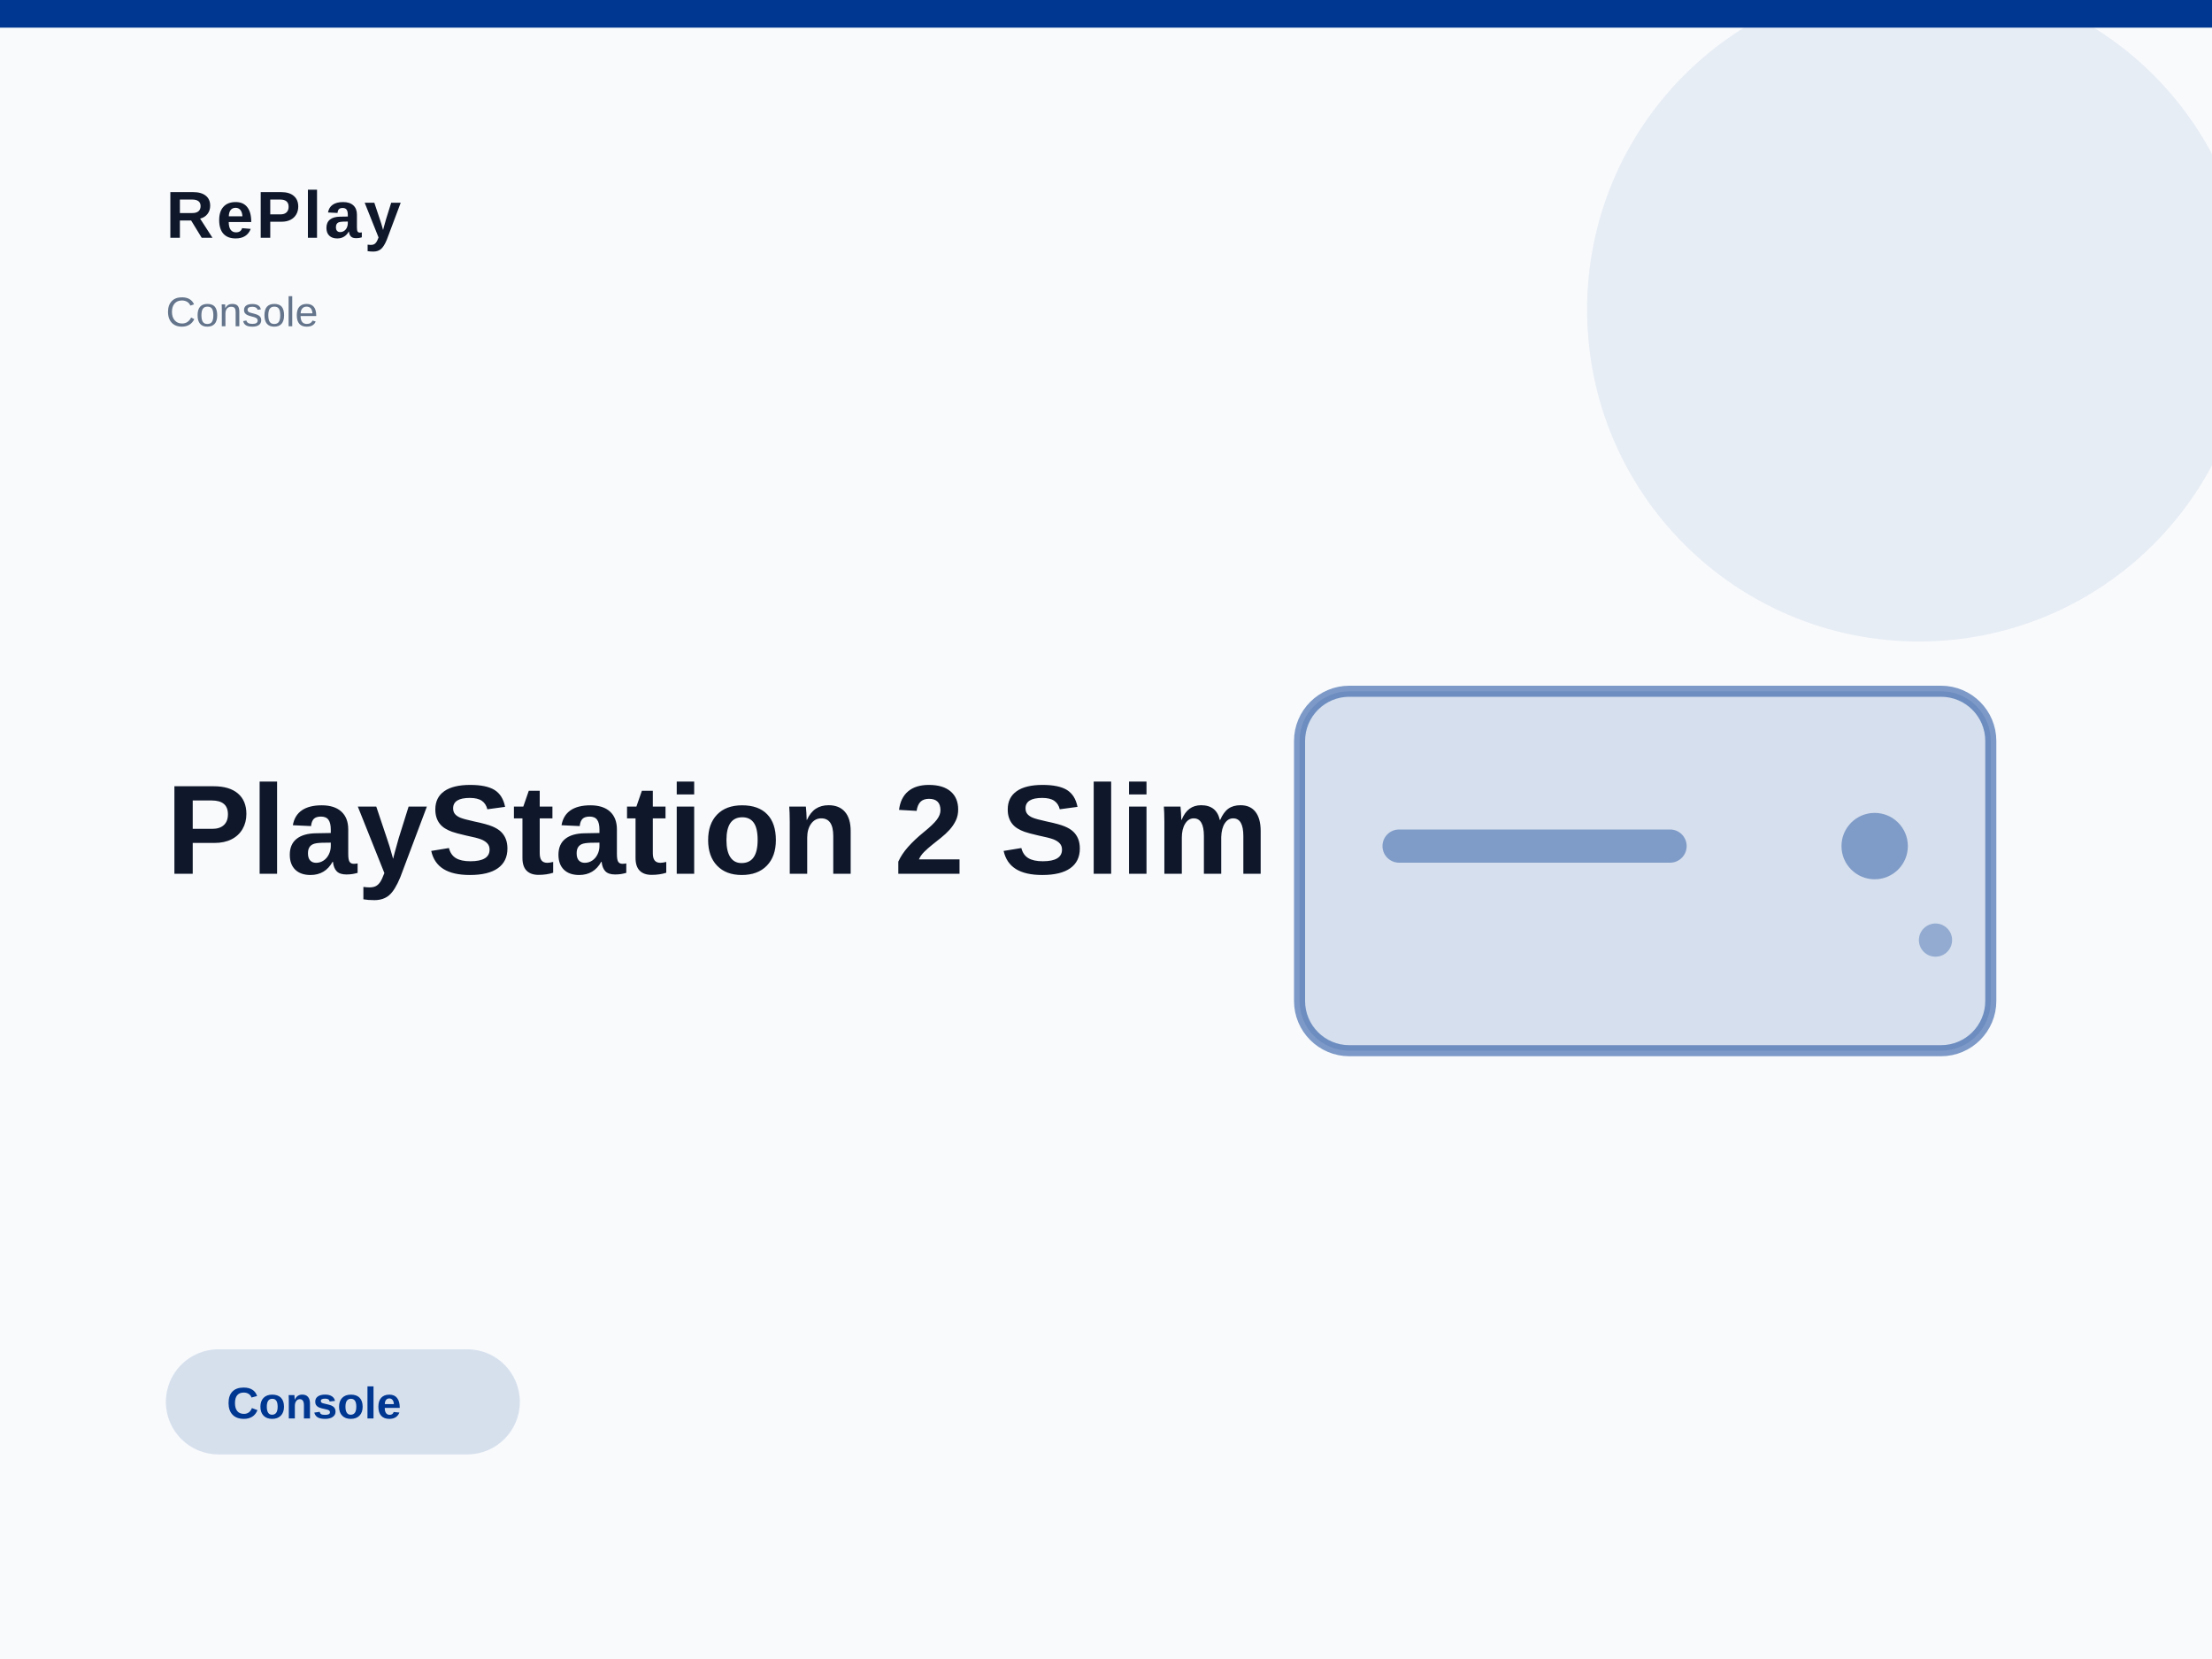
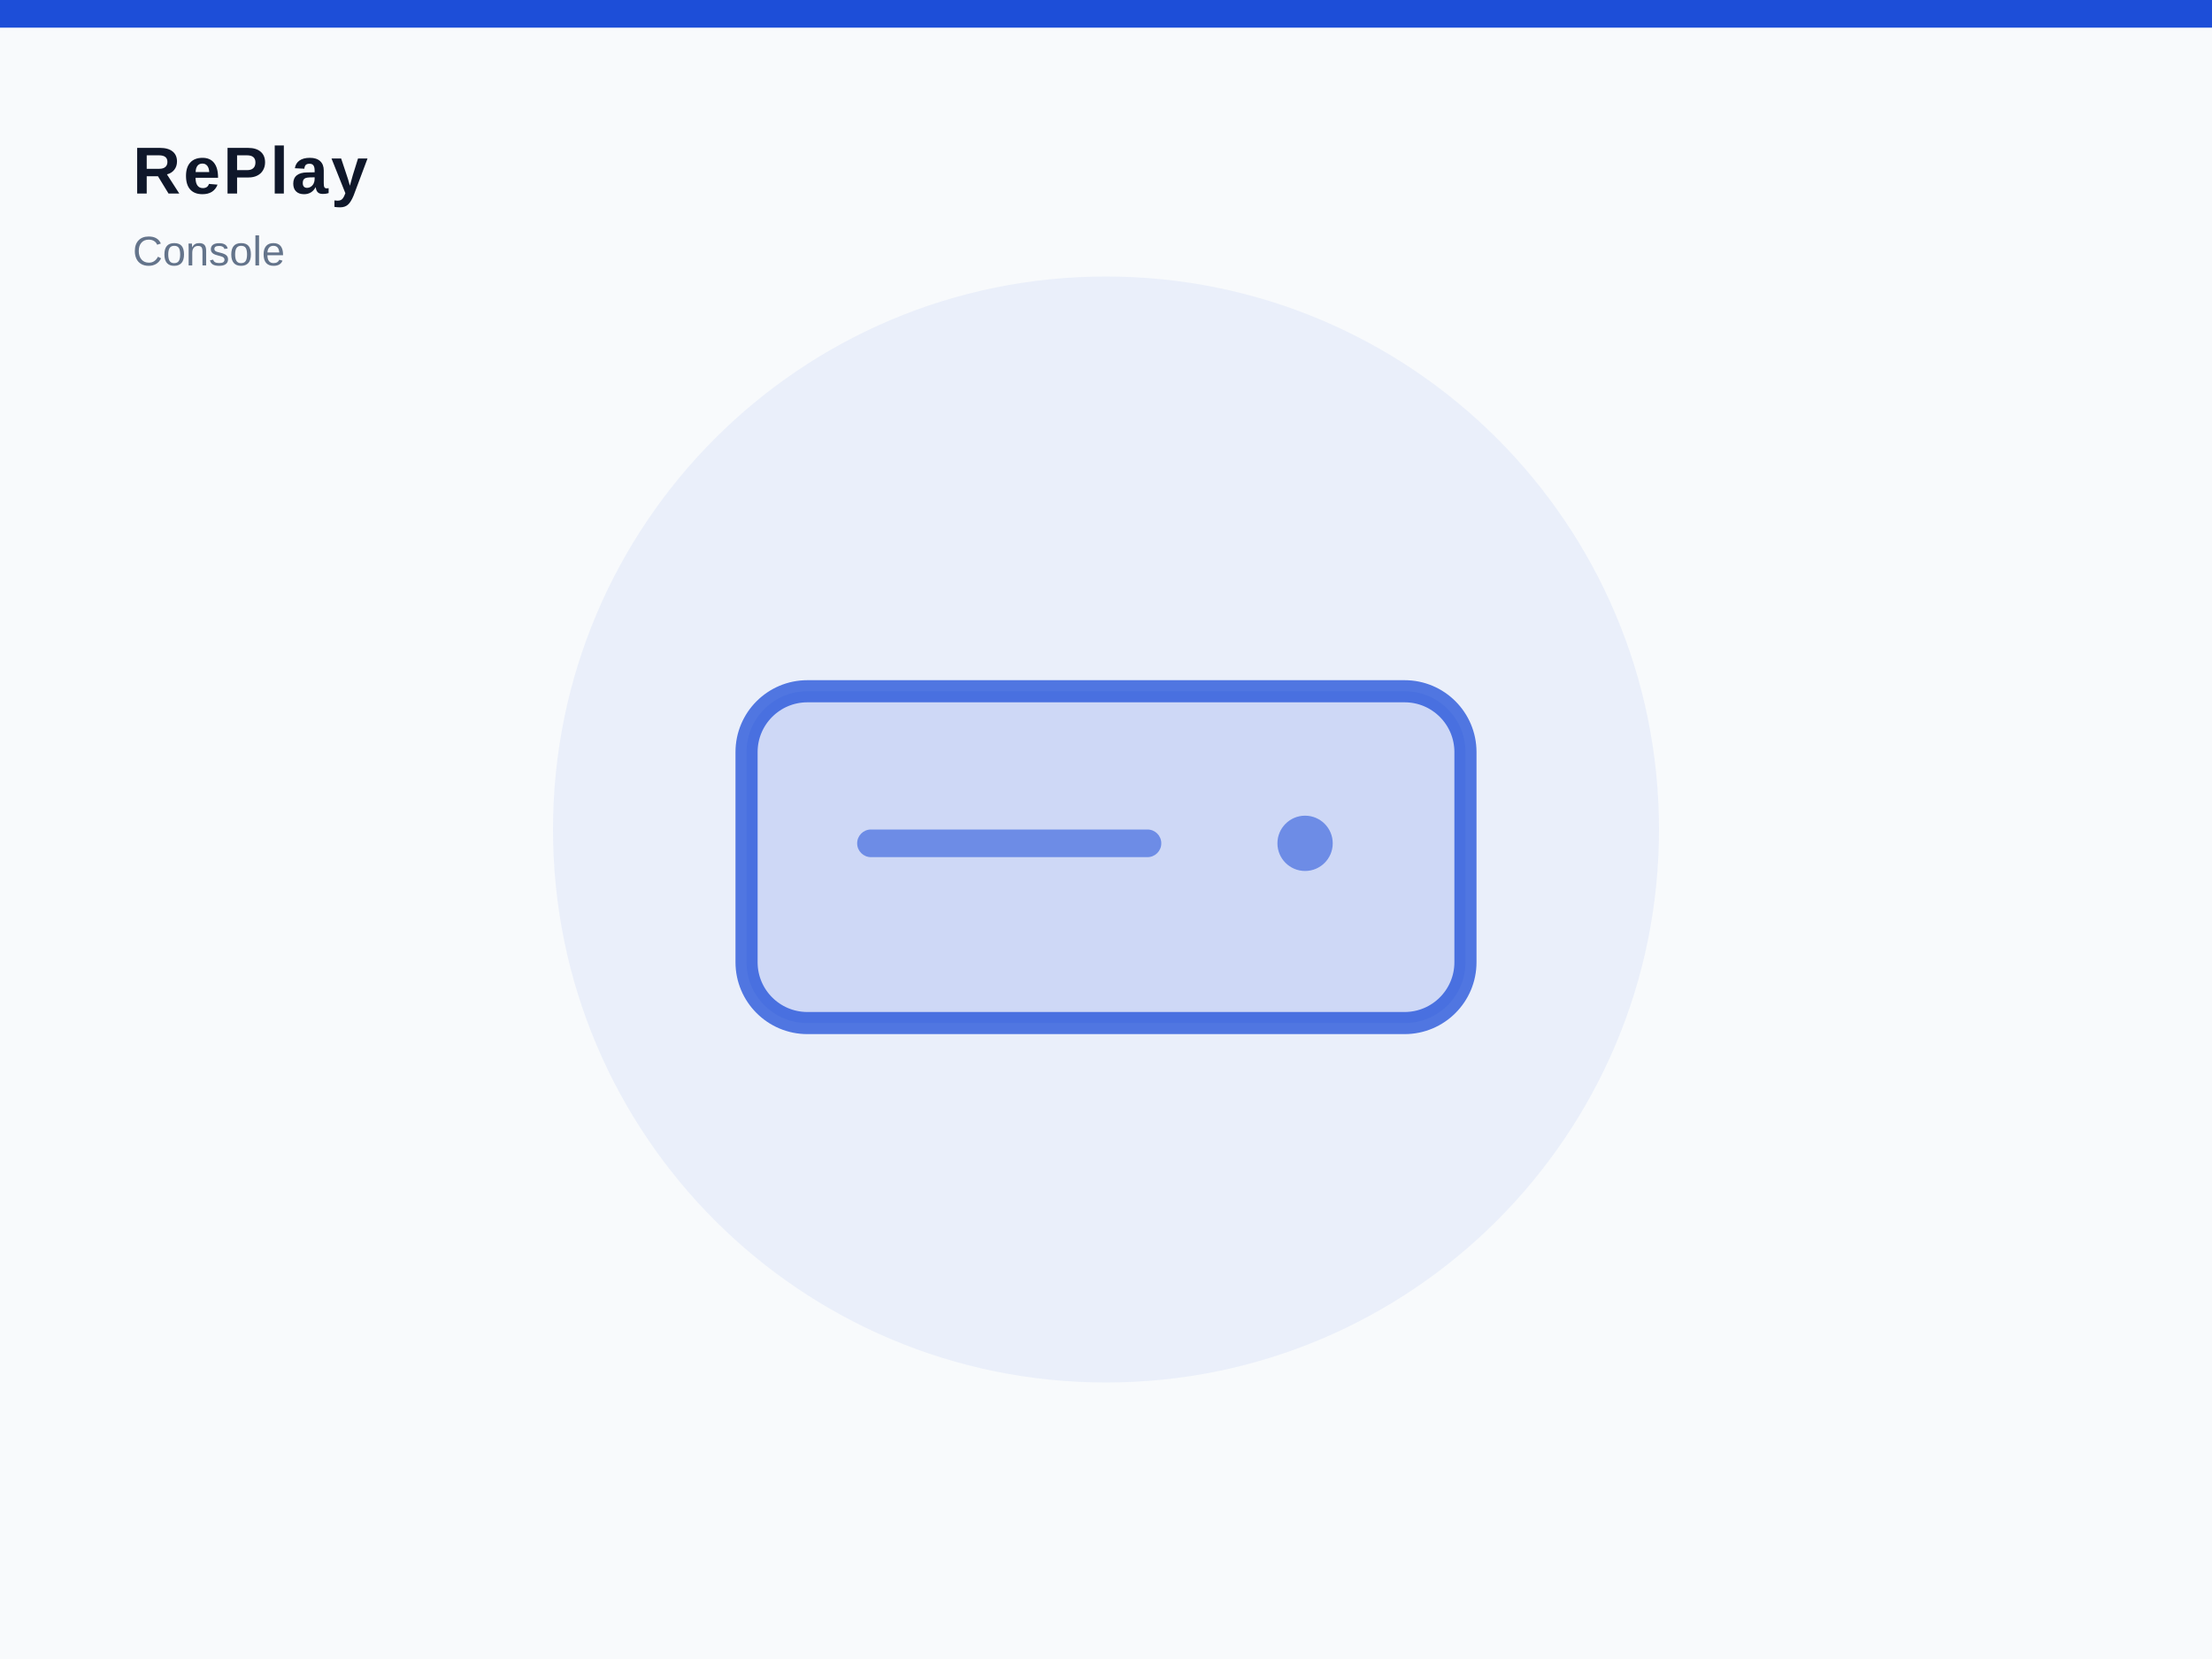
<svg xmlns="http://www.w3.org/2000/svg" viewBox="0 0 800 600" width="800" height="600" role="img" aria-label="PlayStation 2 Slim">
  <rect width="800" height="600" fill="#f8fafc" />
-   <rect x="0" y="0" width="800" height="10" fill="#003791" />
-   <circle cx="694" cy="112" r="120" fill="#003791" opacity="0.07" />
-   <text x="60" y="86" font-family="Arial,Helvetica,sans-serif" font-size="24" font-weight="700" fill="#0f172a" letter-spacing="1">RePlay</text>
-   <text x="60" y="118" font-family="Arial,Helvetica,sans-serif" font-size="15" fill="#64748b">Console</text>
-   <text y="316" font-family="Arial,Helvetica,sans-serif" font-size="46" font-weight="700" fill="#0f172a">
-     <tspan x="60" dy="0">PlayStation 2 Slim</tspan>
-   </text>
-   <rect x="60" y="488" width="128" height="38" rx="19" fill="#003791" opacity="0.14" />
-   <text x="82" y="513" font-family="Arial,Helvetica,sans-serif" font-size="16" font-weight="600" fill="#003791">Console</text>
-   <g opacity="0.9">
-     <rect x="470" y="250" width="250" height="130" rx="18" fill="#003791" opacity="0.16" />
-     <rect x="470" y="250" width="250" height="130" rx="18" fill="none" stroke="#003791" stroke-width="4" opacity="0.55" />
-     <rect x="500" y="300" width="110" height="12" rx="6" fill="#003791" opacity="0.45" />
-     <circle cx="678" cy="306" r="12" fill="#003791" opacity="0.45" />
-     <circle cx="700" cy="340" r="6" fill="#003791" opacity="0.35" />
+   <rect x="0" y="0" width="800" height="10" fill="#1d4ed8" />
+   <circle cx="400" cy="300" r="200" fill="#1d4ed8" fill-opacity="0.06" />
+   <g fill="#1d4ed8" fill-opacity="0.14" stroke="#1d4ed8" stroke-width="8" stroke-opacity="0.75" stroke-linejoin="round" stroke-linecap="round">
+     <rect x="270" y="250" width="260" height="120" rx="22" />
+     <rect x="310" y="300" width="110" height="10" rx="5" fill="#1d4ed8" fill-opacity="0.55" stroke="none" />
+     <circle cx="472" cy="305" r="10" fill="#1d4ed8" fill-opacity="0.55" stroke="none" />
  </g>
+   <text x="48" y="70" font-family="Arial,Helvetica,sans-serif" font-size="24" font-weight="700" fill="#0f172a" letter-spacing="1">RePlay</text>
+   <text x="48" y="96" font-family="Arial,Helvetica,sans-serif" font-size="15" fill="#64748b">Console</text>
</svg>
